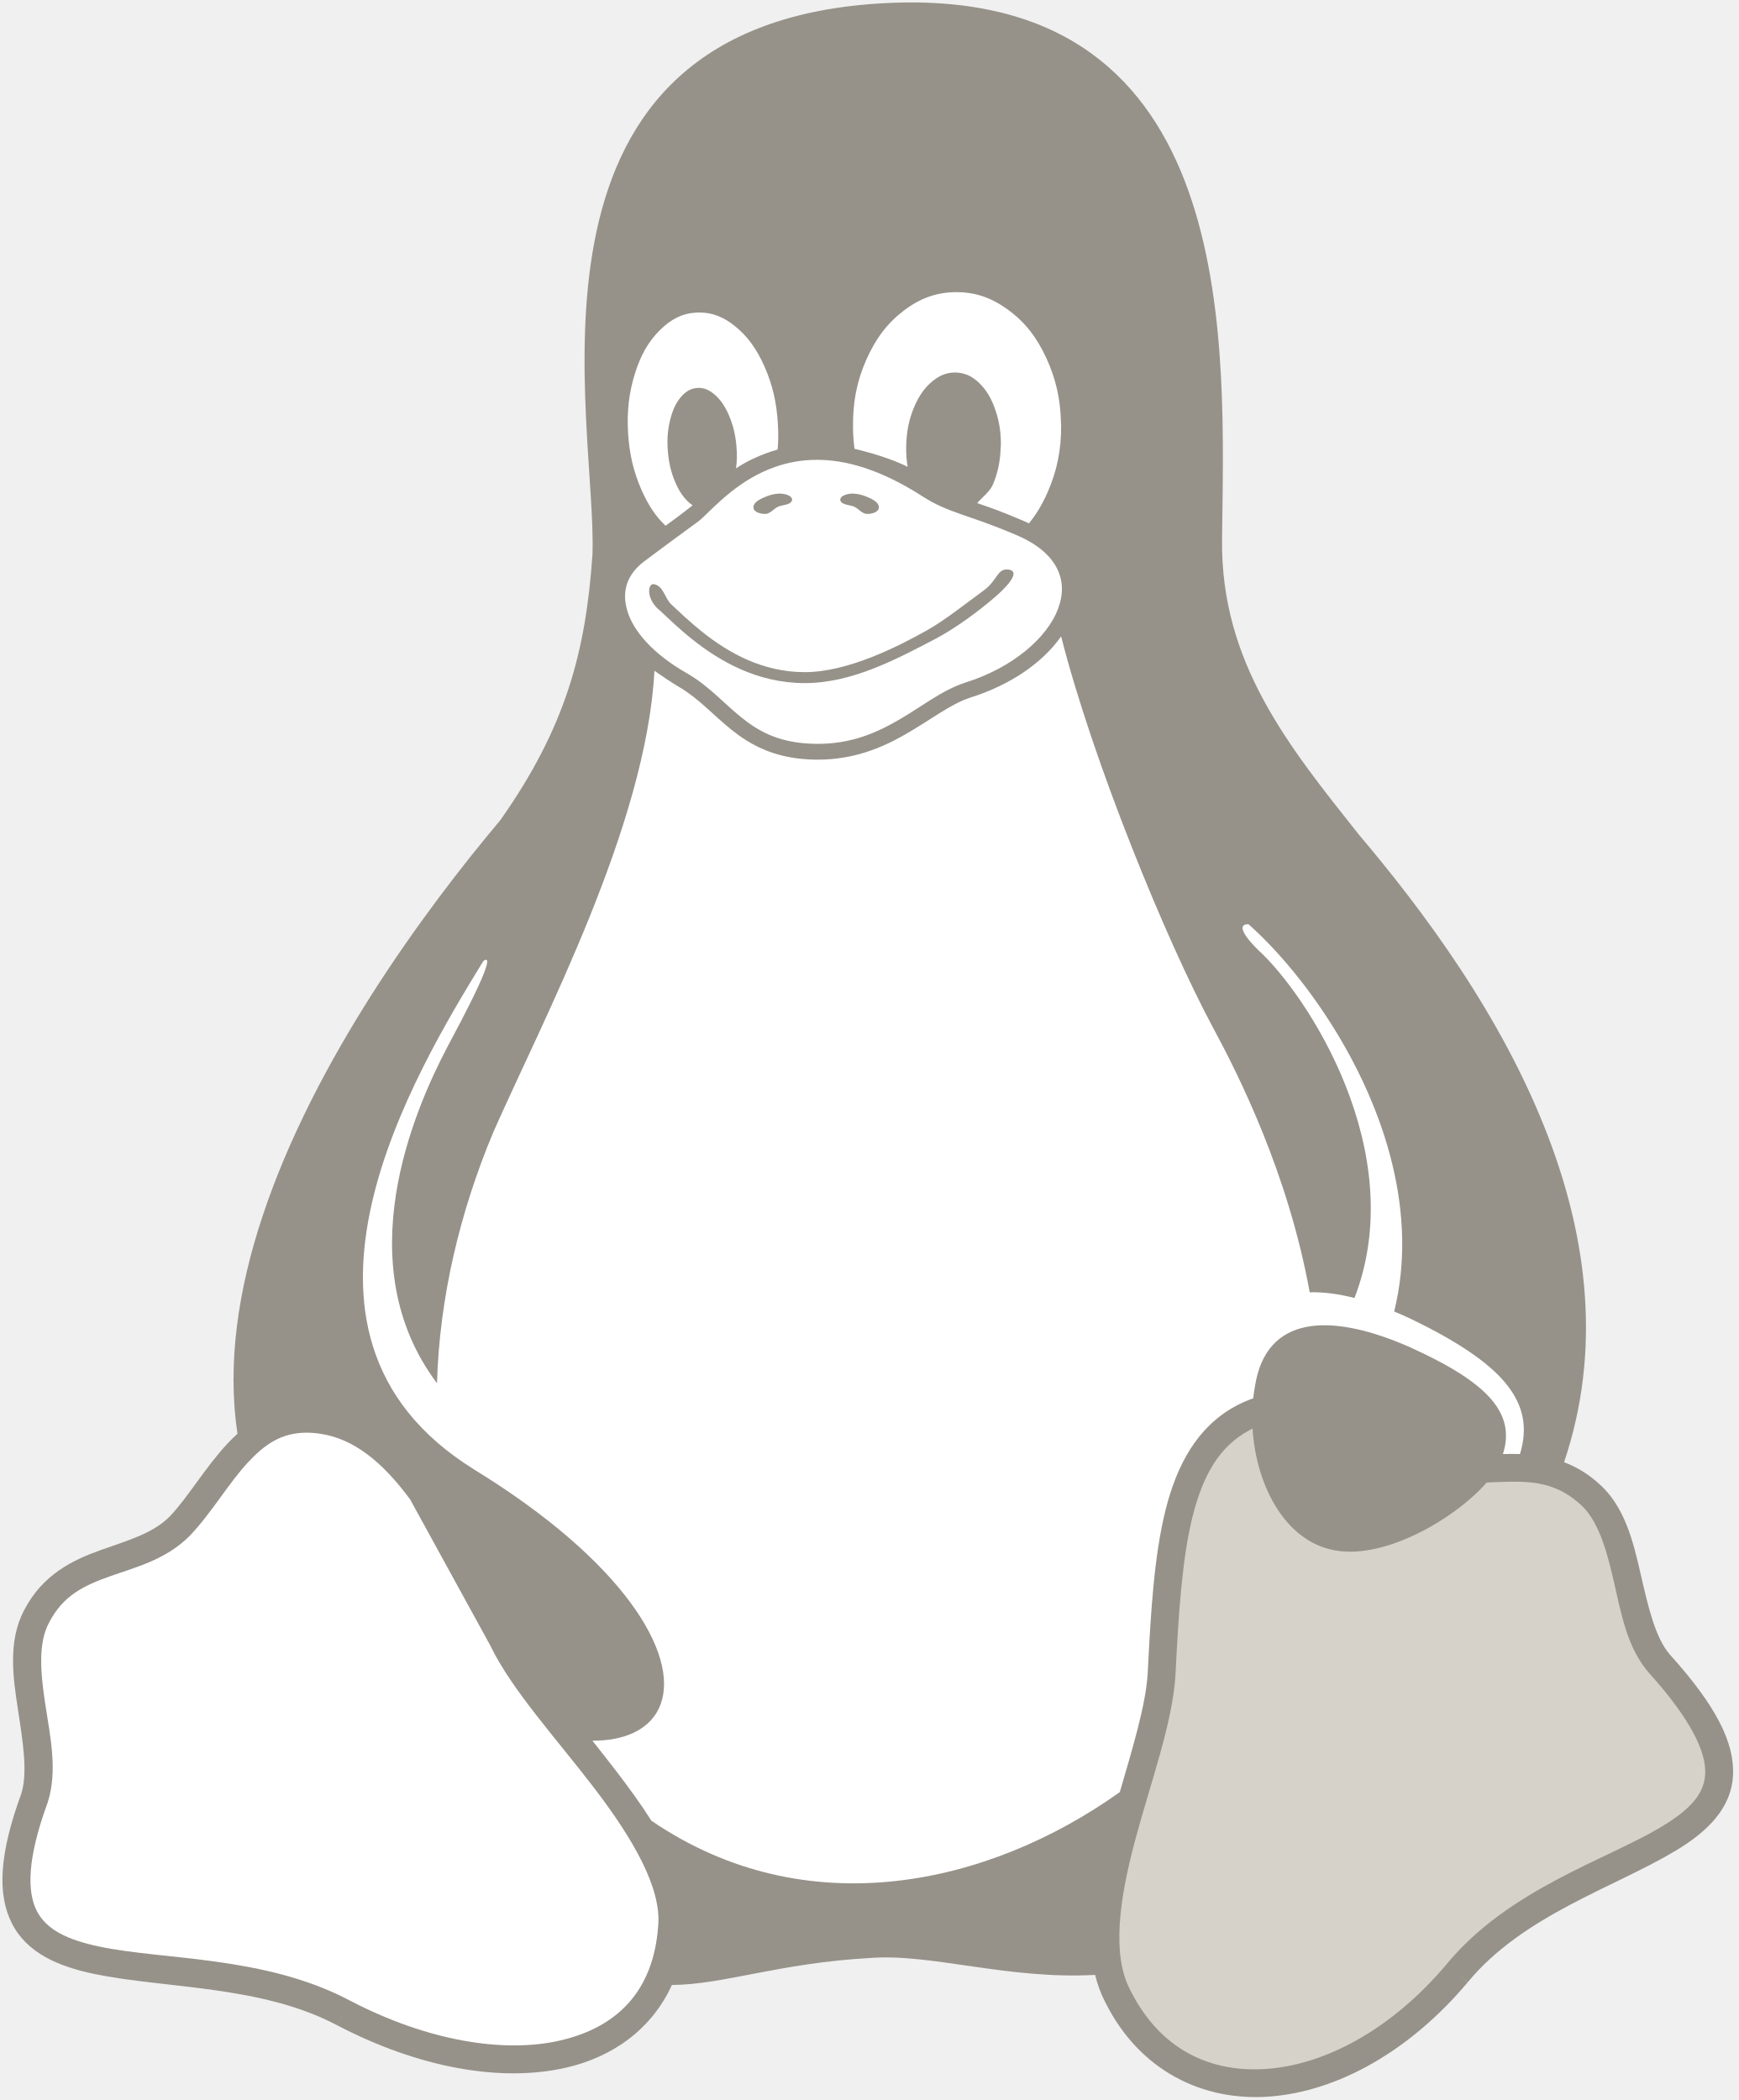
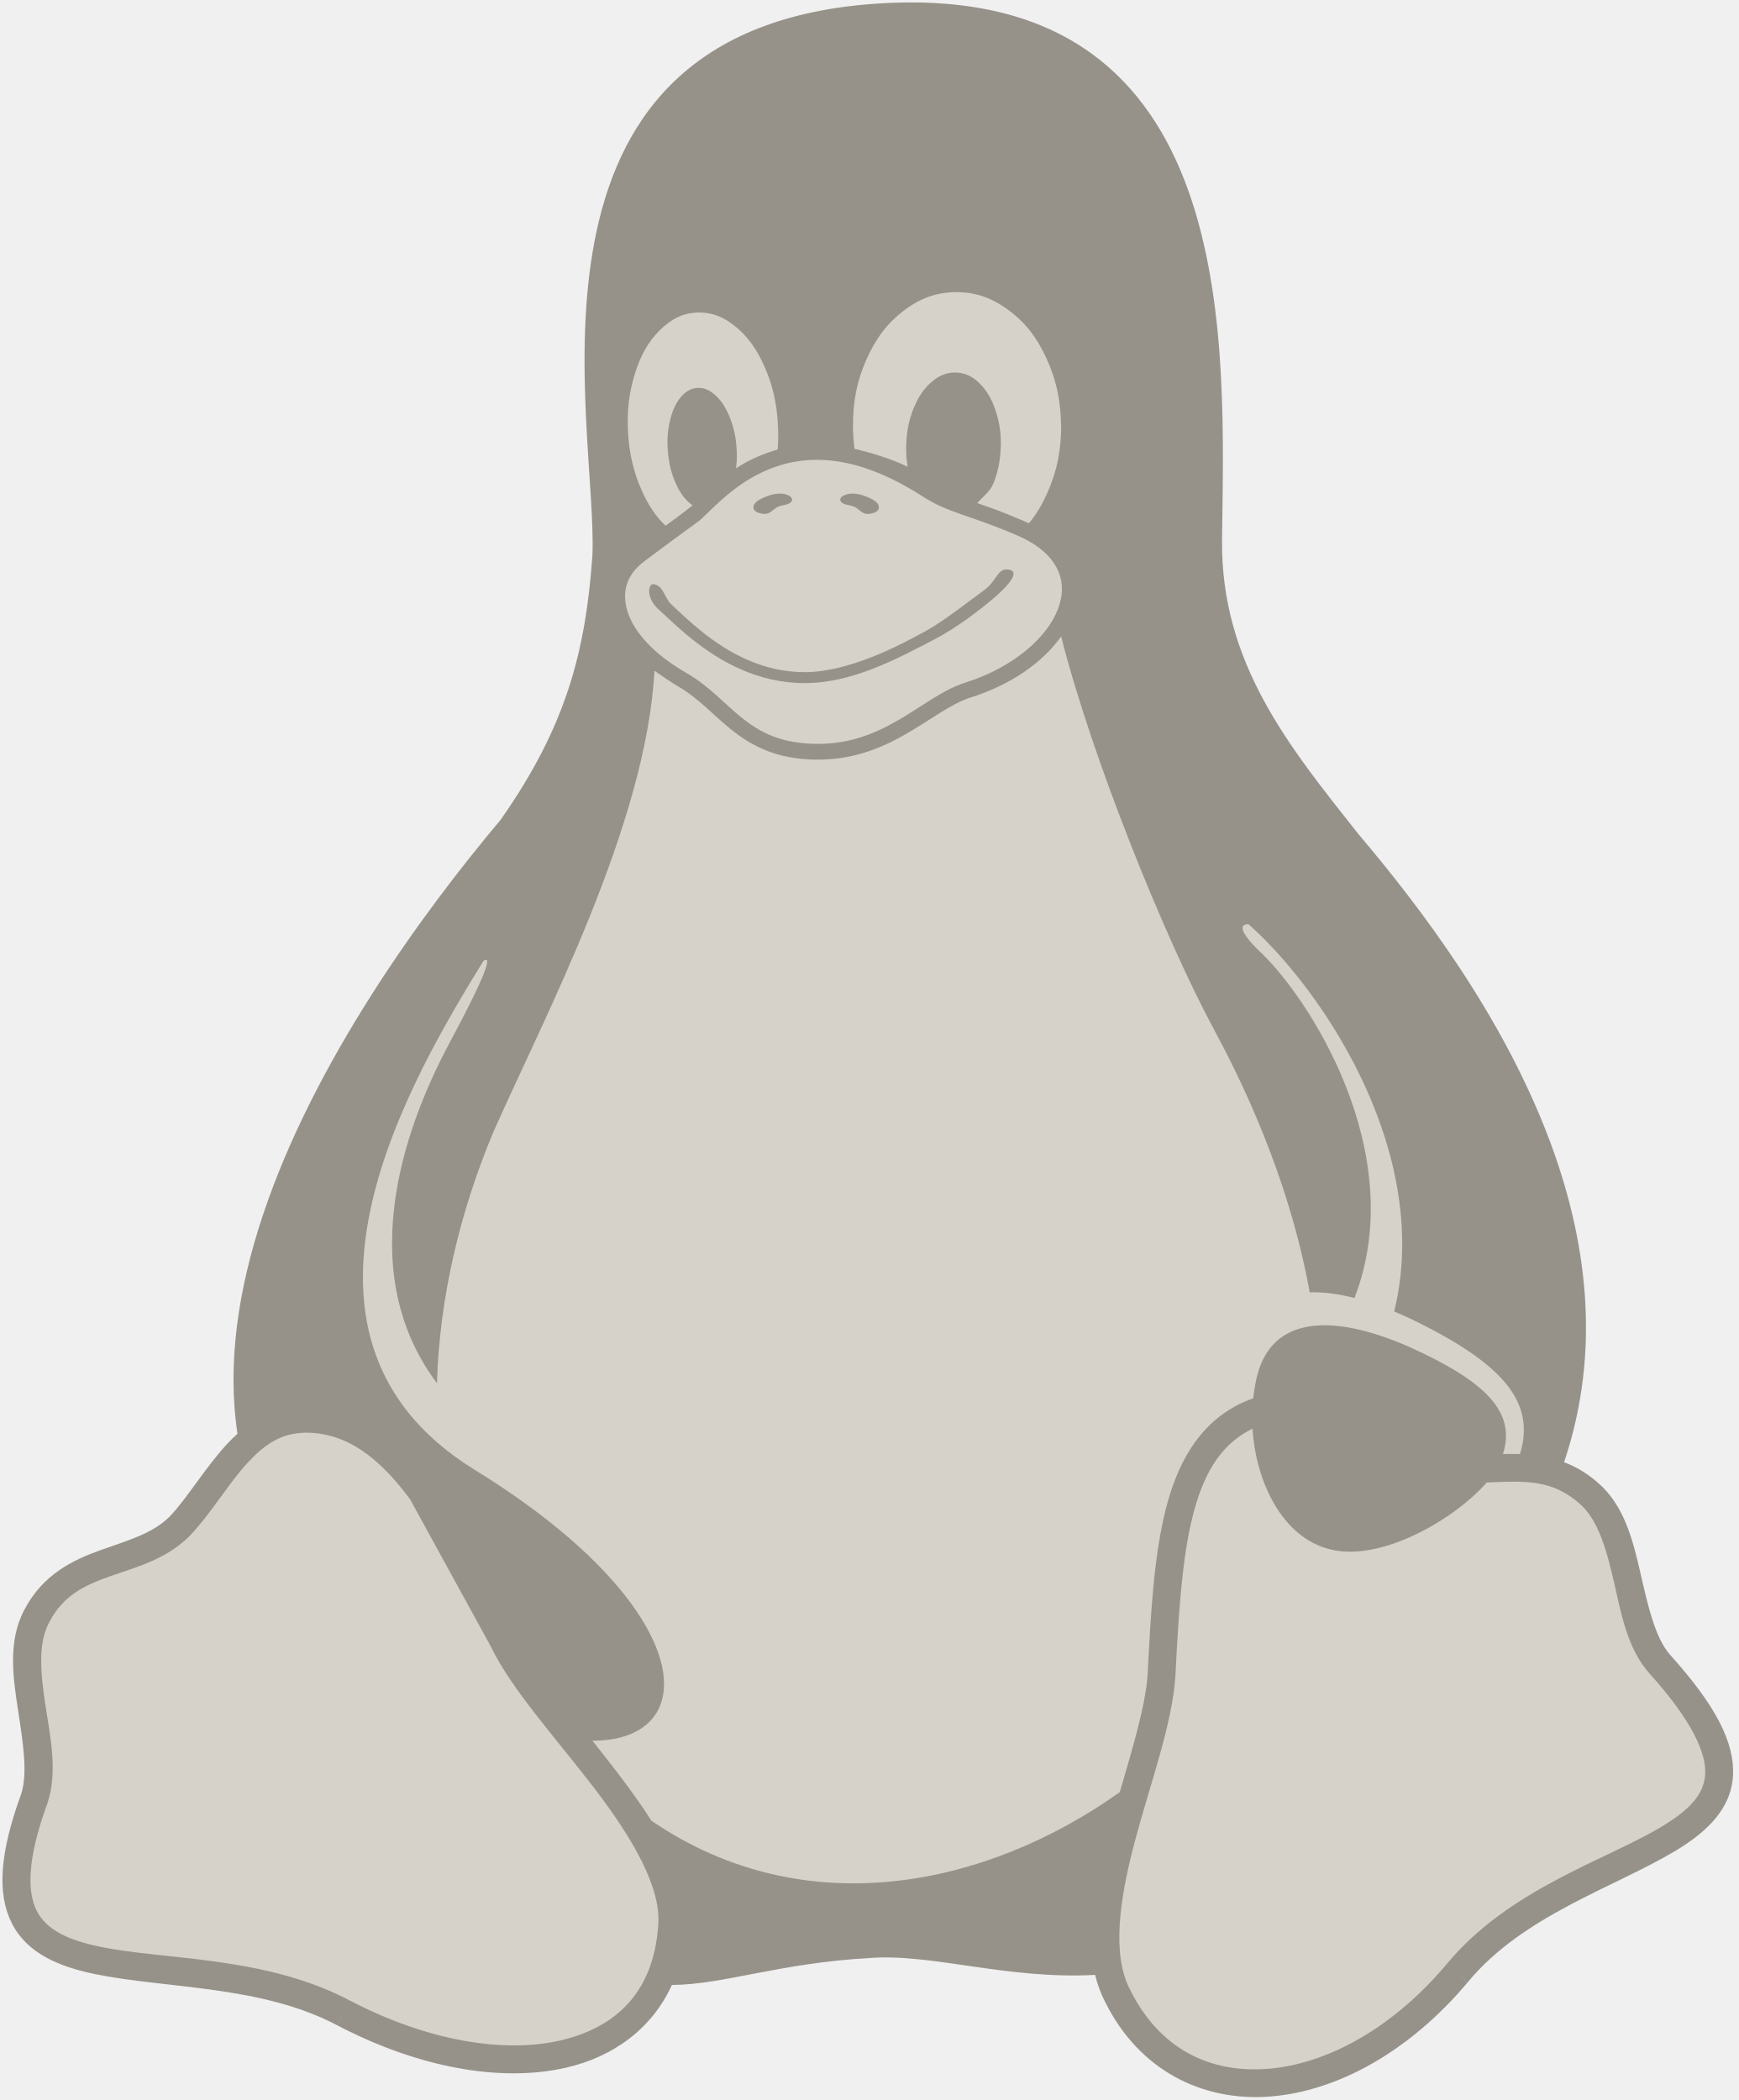
<svg xmlns="http://www.w3.org/2000/svg" version="1.1" id="Calque_1" x="0px" y="0px" width="712px" height="860px" viewBox="0 0 712 860" enable-background="new 0 0 712 860" xml:space="preserve">
  <defs id="defs21">
    <linearGradient id="linearGradient28799-5-5">
      <stop id="stop28801-1-9" offset="0" style="stop-color:#fefefc;stop-opacity:1;" />
      <stop style="stop-color:#fefefc;stop-opacity:1" offset="0.757" id="stop28807-2-6" />
      <stop id="stop28803-6-3" offset="1" style="stop-color:#d4d4d4;stop-opacity:1" />
    </linearGradient>
    <linearGradient id="linearGradient28853-5">
      <stop id="stop28855-3" offset="0" style="stop-color:#969289;stop-opacity:1" />
      <stop style="stop-color:#969289;stop-opacity:1" offset="0.734" id="stop28865-0" />
      <stop id="stop28857-9" offset="1" style="stop-color:#5c5c5c;stop-opacity:1;" />
    </linearGradient>
    <linearGradient id="linearGradient28935-8">
      <stop id="stop28937-7" offset="0" style="stop-color:#949494;stop-opacity:0.392;" />
      <stop style="stop-color:#949494;stop-opacity:1;" offset="0.5" id="stop28943-3" />
      <stop id="stop28939-8" offset="1" style="stop-color:#949494;stop-opacity:0.392;" />
    </linearGradient>
    <linearGradient id="linearGradient28976-3">
      <stop id="stop28978-7" offset="0" style="stop-color:#747474;stop-opacity:1" />
      <stop style="stop-color:#8c8c8c;stop-opacity:1;" offset="0.125" id="stop29259-5" />
      <stop style="stop-color:#a4a4a4;stop-opacity:1;" offset="0.25" id="stop29257-0" />
      <stop style="stop-color:#d4d4d4;stop-opacity:1" offset="0.5" id="stop28984-4" />
      <stop id="stop28986-0" offset="0.619" style="stop-color:#d4d4d4;stop-opacity:1" />
      <stop id="stop28980-2" offset="1" style="stop-color:#7c7c7c;stop-opacity:1" />
    </linearGradient>
    <clipPath id="clipPath29028-5" clipPathUnits="userSpaceOnUse">
      <path id="path29030-7" d="m 85.75,122.362 c -2.78,1.91 -5.111,4.575 -6.25,7.75 -1.436,4.002 -0.886,8.481 0.5,12.5 1.419,4.117 3.794,8.041 7.379,10.512 1.793,1.236 3.868,2.083 6.03,2.339 2.162,0.256 4.409,-0.095 6.34,-1.101 2.353,-1.226 4.148,-3.373 5.262,-5.781 1.114,-2.408 1.589,-5.07 1.738,-7.719 0.19,-3.375 -0.14,-6.806 -1.25,-10 -1.205,-3.469 -3.39,-6.671 -6.473,-8.667 -1.541,-0.998 -3.292,-1.684 -5.111,-1.935 -1.819,-0.252 -3.705,-0.063 -5.416,0.602 -0.975,0.379 -1.887,0.907 -2.75,1.5" style="fill:url(#radialGradient29032);fill-opacity:1;stroke:none" />
    </clipPath>
    <linearGradient id="linearGradient29336-6">
      <stop id="stop29338-1" offset="0" style="stop-color:#646464;stop-opacity:1" />
      <stop style="stop-color:#646464;stop-opacity:1.583" offset="0.306" id="stop29344-7" />
      <stop id="stop29354-5" offset="0.47" style="stop-color:#646464;stop-opacity:1" />
      <stop style="stop-color:#646464;stop-opacity:1.257" offset="0.728" id="stop29356-3" />
      <stop id="stop29340-6" offset="1" style="stop-color:#646464;stop-opacity:1;" />
    </linearGradient>
    <linearGradient id="linearGradient29477-3">
      <stop id="stop29479-5" offset="0" style="stop-color:#757574;stop-opacity:0" />
      <stop style="stop-color:#757574;stop-opacity:1;" offset="0.263" id="stop29487-5" />
      <stop style="stop-color:#757574;stop-opacity:1;" offset="0.5" id="stop29485-0" />
      <stop id="stop29481-3" offset="1" style="stop-color:#757574;stop-opacity:0" />
    </linearGradient>
    <linearGradient id="linearGradient28469-0">
      <stop style="stop-color:#d2940a;stop-opacity:1" offset="0" id="stop28479-4" />
      <stop style="stop-color:#d89c08;stop-opacity:1" offset="0.751" id="stop28477-2" />
      <stop id="stop28485-7" offset="0.866" style="stop-color:#b67e07;stop-opacity:1;" />
      <stop id="stop28473-1" offset="1" style="stop-color:#946106;stop-opacity:1" />
    </linearGradient>
    <linearGradient id="linearGradient28275-8">
      <stop id="stop28277-1" offset="0" style="stop-color:#ad780a;stop-opacity:1" />
      <stop style="stop-color:#d89e08;stop-opacity:1" offset="0.12" id="stop28291-9" />
      <stop style="stop-color:#edb80b;stop-opacity:1" offset="0.255" id="stop28289-6" />
      <stop style="stop-color:#ebc80d;stop-opacity:1" offset="0.392" id="stop28287-6" />
      <stop style="stop-color:#f5d838;stop-opacity:1" offset="0.527" id="stop28285-7" />
      <stop style="stop-color:#f6d811;stop-opacity:1" offset="0.769" id="stop28283-7" />
      <stop id="stop28279-5" offset="1" style="stop-color:#f5cd31;stop-opacity:1" />
    </linearGradient>
    <linearGradient id="linearGradient29529-6">
      <stop id="stop29531-0" offset="0" style="stop-color:#3a2903;stop-opacity:1;" />
      <stop style="stop-color:#735208;stop-opacity:1" offset="0.555" id="stop29539-7" />
      <stop id="stop29533-8" offset="1" style="stop-color:#ac8c04;stop-opacity:1" />
    </linearGradient>
    <clipPath id="clipPath29644-8" clipPathUnits="userSpaceOnUse">
      <path id="path29646-8" d="m 54.232,122.362 c -1.781,0.097 -3.485,0.919 -4.788,2.137 -1.303,1.218 -2.221,2.812 -2.786,4.504 -1.13,3.384 -0.875,7.052 -0.619,10.61 0.233,3.222 0.47,6.505 1.677,9.502 0.603,1.498 1.45,2.91 2.58,4.064 1.13,1.154 2.552,2.042 4.118,2.434 1.469,0.368 3.038,0.292 4.483,-0.162 1.445,-0.454 2.764,-1.279 3.846,-2.338 1.579,-1.545 2.643,-3.566 3.253,-5.689 0.61,-2.123 0.784,-4.352 0.752,-6.561 -0.04,-2.764 -0.401,-5.539 -1.266,-8.164 -0.865,-2.626 -2.246,-5.103 -4.173,-7.086 -0.933,-0.96 -1.998,-1.805 -3.199,-2.397 -1.201,-0.592 -2.543,-0.925 -3.88,-0.853" style="fill:url(#radialGradient29648);fill-opacity:1;stroke:none" />
    </clipPath>
    <clipPath clipPathUnits="userSpaceOnUse" id="clipPath14656-7">
      <path d="m 304.847,225.45 c 6.016,4.923 9.777,12.317 10.943,20.003 1.825,12.031 -2.346,24.075 -6.446,35.533 -0.817,2.285 -1.64,4.59 -1.965,6.995 -0.325,2.405 -0.119,4.948 1.029,7.086 1.303,2.425 3.732,4.125 6.367,4.923 2.589,0.784 5.394,0.761 8.015,0.092 2.621,-0.669 5.061,-1.968 7.187,-3.64 5.48,-4.31 8.758,-10.986 10.01,-17.844 1.252,-6.858 0.639,-13.929 -0.551,-20.798 -1.623,-9.369 -4.309,-18.54 -7.74,-27.408 -2.518,-6.507 -5.468,-12.911 -9.618,-18.52 -4.046,-5.469 -9.162,-10.09 -13.103,-15.635 -2.732,-3.844 -4.9,-8.131 -8.192,-11.508 -1.646,-1.689 -3.577,-3.135 -5.77,-4.001 -2.193,-0.866 -4.664,-1.124 -6.933,-0.482 -1.505,0.426 -2.892,1.237 -4.038,2.301 -1.146,1.064 -2.053,2.376 -2.693,3.803 -1.28,2.853 -1.477,6.112 -0.965,9.198 0.661,3.983 2.444,7.693 4.466,11.189 2.274,3.932 4.918,7.719 8.384,10.654 3.599,3.047 7.962,5.074 11.611,8.06" id="path14658-9" style="fill:none;stroke:#c17d11;stroke-width:1px;stroke-linecap:butt;stroke-linejoin:miter;stroke-opacity:1" />
    </clipPath>
    <clipPath clipPathUnits="userSpaceOnUse" id="clipPath14489-3">
      <path style="fill:url(#linearGradient14493);fill-opacity:1;stroke:none" d="m 516.006,331.876 c -0.671,1.719 -1.627,3.327 -2.816,4.738 -2.624,3.115 -6.268,5.17 -9.896,7.02 -6.189,3.154 -12.602,5.922 -18.42,9.717 -3.898,2.542 -7.496,5.527 -10.86,8.742 -2.877,2.75 -5.606,5.687 -8.832,8.018 -3.256,2.351 -7.019,4.054 -10.991,4.65 -4.83,0.725 -9.821,-0.213 -14.299,-2.164 -3.138,-1.367 -6.156,-3.323 -7.963,-6.229 -1.814,-2.918 -2.228,-6.488 -2.233,-9.924 -0.008,-6.077 1.118,-12.09 2.178,-18.073 0.881,-4.972 1.719,-9.955 2.26,-14.975 0.983,-9.131 0.976,-18.353 0.32,-27.513 -0.11,-1.534 -0.238,-3.083 -0.008,-4.604 0.229,-1.521 0.855,-3.037 2.021,-4.04 1.077,-0.927 2.521,-1.336 3.939,-1.415 1.419,-0.079 2.834,0.147 4.24,0.352 3.313,0.484 6.652,0.865 9.889,1.717 2.043,0.537 4.033,1.259 6.072,1.811 3.403,0.92 6.966,1.361 10.467,0.952 3.769,-0.441 7.43,-1.857 11.224,-1.765 1.557,0.038 3.102,0.332 4.586,0.8 1.515,0.478 3.009,1.162 4.123,2.295 0.846,0.861 1.436,1.945 1.879,3.069 0.66,1.674 1.015,3.457 1.167,5.249 0.135,1.588 0.113,3.194 0.414,4.759 0.495,2.575 1.847,4.923 3.528,6.935 1.681,2.012 3.69,3.72 5.696,5.408 1.999,1.681 4.011,3.355 6.167,4.828 1.012,0.692 2.056,1.339 3.017,2.101 0.961,0.761 1.845,1.647 2.445,2.715 0.815,1.449 1.064,3.208 0.683,4.826 l 2e-5,0" id="path14491-6" />
    </clipPath>
    <clipPath clipPathUnits="userSpaceOnUse" id="clipPath14481-1">
      <path style="fill:url(#linearGradient14485);fill-opacity:1;stroke:none" d="m 516.006,331.876 c -0.671,1.719 -1.627,3.327 -2.816,4.738 -2.624,3.115 -6.268,5.17 -9.896,7.02 -6.189,3.154 -12.602,5.922 -18.42,9.717 -3.898,2.542 -7.496,5.527 -10.86,8.742 -2.877,2.75 -5.606,5.687 -8.832,8.018 -3.256,2.351 -7.019,4.054 -10.991,4.65 -4.83,0.725 -9.821,-0.213 -14.299,-2.164 -3.138,-1.367 -6.156,-3.323 -7.963,-6.229 -1.814,-2.918 -2.228,-6.488 -2.233,-9.924 -0.008,-6.077 1.118,-12.09 2.178,-18.073 0.881,-4.972 1.719,-9.955 2.26,-14.975 0.983,-9.131 0.976,-18.353 0.32,-27.513 -0.11,-1.534 -0.238,-3.083 -0.008,-4.604 0.229,-1.521 0.855,-3.037 2.021,-4.04 1.077,-0.927 2.521,-1.336 3.939,-1.415 1.419,-0.079 2.834,0.147 4.24,0.352 3.313,0.484 6.652,0.865 9.889,1.717 2.043,0.537 4.033,1.259 6.072,1.811 3.403,0.92 6.966,1.361 10.467,0.952 3.769,-0.441 7.43,-1.857 11.224,-1.765 1.557,0.038 3.102,0.332 4.586,0.8 1.515,0.478 3.009,1.162 4.123,2.295 0.846,0.861 1.436,1.945 1.879,3.069 0.66,1.674 1.015,3.457 1.167,5.249 0.135,1.588 0.113,3.194 0.414,4.759 0.495,2.575 1.847,4.923 3.528,6.935 1.681,2.012 3.69,3.72 5.696,5.408 1.999,1.681 4.011,3.355 6.167,4.828 1.012,0.692 2.056,1.339 3.017,2.101 0.961,0.761 1.845,1.647 2.445,2.715 0.815,1.449 1.064,3.208 0.683,4.826 l 2e-5,0" id="path14483-3" />
    </clipPath>
    <clipPath clipPathUnits="userSpaceOnUse" id="clipPath14473-5">
      <path style="fill:url(#linearGradient14477);fill-opacity:1;stroke:none" d="m 511.827,331.9 c -0.606,1.404 -1.442,2.708 -2.464,3.845 -2.325,2.588 -5.507,4.222 -8.659,5.697 -5.42,2.535 -11.001,4.779 -16.116,7.885 -3.383,2.054 -6.537,4.472 -9.502,7.094 -2.525,2.233 -4.93,4.627 -7.728,6.506 -2.883,1.936 -6.175,3.299 -9.616,3.774 -4.218,0.582 -8.553,-0.183 -12.51,-1.756 -2.709,-1.077 -5.366,-2.619 -6.967,-5.055 -1.538,-2.341 -1.933,-5.252 -1.953,-8.053 -0.035,-4.939 0.965,-9.818 1.906,-14.666 0.782,-4.03 1.527,-8.072 1.977,-12.152 0.818,-7.406 0.661,-14.885 0.28,-22.327 -0.064,-1.249 -0.134,-2.51 0.079,-3.743 0.213,-1.233 0.736,-2.452 1.682,-3.271 0.939,-0.814 2.21,-1.159 3.451,-1.212 1.242,-0.052 2.476,0.164 3.705,0.349 2.89,0.436 5.811,0.709 8.652,1.393 1.787,0.43 3.531,1.02 5.313,1.469 2.986,0.753 6.096,1.107 9.158,0.772 3.294,-0.36 6.507,-1.51 9.82,-1.432 1.358,0.032 2.708,0.271 4.013,0.649 1.313,0.38 2.617,0.92 3.607,1.862 0.725,0.691 1.25,1.569 1.644,2.49 0.576,1.348 0.886,2.8 1.021,4.26 0.119,1.289 0.105,2.594 0.363,3.862 0.437,2.149 1.64,4.081 3.115,5.704 1.475,1.622 3.224,2.968 4.956,4.312 1.756,1.364 3.51,2.74 5.396,3.918 0.882,0.551 1.793,1.059 2.635,1.671 0.841,0.612 1.619,1.339 2.145,2.237 0.684,1.167 0.902,2.599 0.598,3.917 l 2e-5,0" id="path14475-9" />
    </clipPath>
    <linearGradient id="linearGradient14518-6">
      <stop id="stop14540-0" offset="0" style="stop-color:#110800;stop-opacity:1;" />
      <stop style="stop-color:#a65a00;stop-opacity:0.8;" offset="0.591" id="stop14542-5" />
      <stop style="stop-color:#ff921e;stop-opacity:0;" offset="1" id="stop14522-4" />
    </linearGradient>
    <clipPath clipPathUnits="userSpaceOnUse" id="clipPath14822-9">
      <path d="m 386.188,285.328 c -0.405,-1.104 -1.118,-2.082 -1.991,-2.87 -0.872,-0.788 -1.9,-1.392 -2.983,-1.852 -2.165,-0.919 -4.521,-1.261 -6.832,-1.696 -2.179,-0.409 -4.342,-0.906 -6.528,-1.277 -2.271,-0.386 -4.618,-0.632 -6.865,-0.125 -1.966,0.443 -3.784,1.459 -5.272,2.819 -1.487,1.36 -2.649,3.056 -3.485,4.89 -1.472,3.23 -1.935,6.865 -1.654,10.403 0.209,2.633 0.875,5.346 2.609,7.339 1.401,1.611 3.387,2.615 5.434,3.221 3.525,1.043 7.367,0.988 10.86,-0.155 5.767,-1.931 10.876,-5.774 14.33,-10.779 1.139,-1.65 2.112,-3.448 2.553,-5.403 0.336,-1.49 0.348,-3.081 -0.178,-4.515" id="path14824-1" style="fill:none;stroke:#ce5c00;stroke-width:1px;stroke-linecap:butt;stroke-linejoin:miter;stroke-opacity:1" />
    </clipPath>
    <clipPath clipPathUnits="userSpaceOnUse" id="clipPath14822-2-4">
      <path d="m 386.188,285.328 c -0.405,-1.104 -1.118,-2.082 -1.991,-2.87 -0.872,-0.788 -1.9,-1.392 -2.983,-1.852 -2.165,-0.919 -4.521,-1.261 -6.832,-1.696 -2.179,-0.409 -4.342,-0.906 -6.528,-1.277 -2.271,-0.386 -4.618,-0.632 -6.865,-0.125 -1.966,0.443 -3.784,1.459 -5.272,2.819 -1.487,1.36 -2.649,3.056 -3.485,4.89 -1.472,3.23 -1.935,6.865 -1.654,10.403 0.209,2.633 0.875,5.346 2.609,7.339 1.401,1.611 3.387,2.615 5.434,3.221 3.525,1.043 7.367,0.988 10.86,-0.155 5.767,-1.931 10.876,-5.774 14.33,-10.779 1.139,-1.65 2.112,-3.448 2.553,-5.403 0.336,-1.49 0.348,-3.081 -0.178,-4.515" id="path14824-6-5" style="fill:none;stroke:#ce5c00;stroke-width:1px;stroke-linecap:butt;stroke-linejoin:miter;stroke-opacity:1" />
    </clipPath>
    <clipPath clipPathUnits="userSpaceOnUse" id="clipPath15031-3">
      <path style="fill:none;stroke:#729fcf;stroke-width:0.125;stroke-linecap:butt;stroke-linejoin:miter;stroke-miterlimit:4;stroke-dasharray:none;stroke-opacity:1" d="m 248.061,184.612 c -2.601,3.44 -5.233,6.856 -7.897,10.247 -2.833,3.607 -5.701,7.187 -8.587,10.751 -3.541,4.374 -7.152,8.793 -9.449,13.93 -1.974,4.414 -2.91,9.207 -4.265,13.849 -1.539,5.272 -3.626,10.37 -5.971,15.336 -2.165,4.585 -4.55,9.063 -6.939,13.536 -1.738,3.254 -3.505,6.581 -4.108,10.221 -0.476,2.876 -0.198,5.844 0.534,8.666 0.732,2.822 1.91,5.511 3.238,8.106 5.667,11.075 14.17,20.622 24.242,27.925 4.571,3.314 9.467,6.181 14.602,8.526 2.782,1.27 5.714,2.404 8.772,2.457 1.529,0.026 3.074,-0.225 4.474,-0.841 1.4,-0.615 2.651,-1.604 3.483,-2.887 1.023,-1.578 1.37,-3.538 1.165,-5.407 -0.205,-1.869 -0.935,-3.653 -1.913,-5.259 -2.39,-3.923 -6.165,-6.761 -9.796,-9.573 -7.841,-6.074 -15.425,-12.48 -22.682,-19.24 -2.049,-1.909 -4.098,-3.878 -5.53,-6.284 -1.394,-2.344 -2.148,-5.014 -2.658,-7.693 -1.4,-7.349 -1.04,-15.083 1.46,-22.133 0.978,-2.758 2.271,-5.392 3.518,-8.04 2.162,-4.589 4.211,-9.263 7.049,-13.467 3.533,-5.233 8.245,-9.673 11.151,-15.278 2.455,-4.734 3.494,-10.057 4.362,-15.318 0.665,-4.031 1.248,-8.075 1.746,-12.13" id="path15033-2" />
    </clipPath>
    <clipPath clipPathUnits="userSpaceOnUse" id="clipPath14186-9">
      <path id="path14188-1" d="m 137.577,281.019 c 1.599,-0.663 3.398,-0.784 5.101,-0.47 1.703,0.314 3.311,1.049 4.743,2.022 2.864,1.946 4.988,4.778 7.023,7.58 4.672,6.434 9.169,13.002 13.245,19.829 3.306,5.538 6.344,11.257 10.164,16.453 2.494,3.392 5.307,6.539 7.813,9.922 2.506,3.383 4.728,7.056 5.839,11.117 1.444,5.277 0.885,11.093 -1.627,15.953 -1.767,3.419 -4.476,6.352 -7.772,8.339 -3.296,1.987 -7.171,3.014 -11.016,2.87 -6.114,-0.229 -11.699,-3.285 -17.384,-5.549 -11.581,-4.612 -24.16,-6.059 -36.097,-9.652 -3.669,-1.104 -7.276,-2.411 -10.97,-3.426 -1.641,-0.451 -3.309,-0.848 -4.859,-1.551 -1.55,-0.703 -3,-1.749 -3.862,-3.217 -0.666,-1.134 -0.948,-2.47 -0.93,-3.786 0.018,-1.316 0.326,-2.615 0.774,-3.852 0.896,-2.474 2.343,-4.714 3.32,-7.157 1.595,-3.989 1.882,-8.388 1.667,-12.679 -0.215,-4.291 -0.911,-8.545 -1.205,-12.831 -0.131,-1.914 -0.181,-3.853 0.185,-5.736 0.365,-1.883 1.176,-3.725 2.558,-5.055 1.274,-1.227 2.965,-1.955 4.696,-2.317 1.732,-0.361 3.515,-0.377 5.284,-0.338 1.768,0.04 3.541,0.134 5.304,-0.011 1.763,-0.145 3.533,-0.541 5.069,-1.418 1.46,-0.834 2.654,-2.075 3.644,-3.434 0.989,-1.36 1.789,-2.846 2.609,-4.314 0.82,-1.468 1.668,-2.932 2.742,-4.226 1.073,-1.295 2.389,-2.423 3.943,-3.067" style="fill:#969289;fill-opacity:1;stroke:none" />
    </clipPath>
  </defs>
  <path d="M683.91,677.74c-0.01-0.01-0.021-0.021-0.021-0.03c-6.069-6.85-8.96-19.55-12.069-33.08c-3.101-13.52-6.57-28.1-17.67-37.55  c-0.021-0.021-0.051-0.04-0.07-0.061c-2.2-1.92-4.46-3.539-6.73-4.89c-2.279-1.35-4.59-2.45-6.899-3.32  c15.43-45.76,9.38-91.329-6.2-132.5c-19.11-50.54-52.48-94.569-77.97-124.689c-28.53-35.99-56.431-70.15-55.88-120.61  C501.25,144,508.87,1.19,373.35,1c-5.51-0.01-11.26,0.22-17.25,0.7C204.66,13.89,244.83,173.89,242.58,227.46  c-2.77,39.18-10.71,70.06-37.66,108.36c-31.65,37.64-76.23,98.57-97.34,162c-9.96,29.93-14.7,60.439-10.33,89.319  c-1.37,1.23-2.67,2.521-3.92,3.841c-9.29,9.93-16.16,21.949-23.81,30.039c-7.15,7.141-17.33,9.851-28.53,13.86  c-11.2,4.021-23.49,9.94-30.95,24.26c0,0,0,0.011-0.01,0.011c-0.01,0.02-0.02,0.05-0.04,0.069c-3.51,6.55-4.65,13.62-4.65,20.79  c0,6.63,0.98,13.351,1.97,19.82c2.06,13.46,4.15,26.189,1.38,34.81c-8.86,24.23-10,40.98-3.76,53.141  c6.26,12.18,19.11,17.55,33.64,20.59c29.06,6.06,68.41,4.56,99.42,21l2.67-5.03l-2.64,5.04c33.2,17.36,66.86,23.521,93.71,17.39  c19.48-4.439,35.28-16.039,43.4-33.88c21-0.1,44.05-9,80.97-11.029c25.05-2.021,56.34,8.899,92.33,6.899  c0.94,3.9,2.301,7.66,4.16,11.23c0.021,0.029,0.04,0.069,0.061,0.1c13.949,27.9,39.869,40.66,67.5,38.48  c27.659-2.181,57.069-18.49,80.85-46.78l-4.36-3.66l4.391,3.62c22.66-27.48,60.27-38.87,85.22-53.91  c12.47-7.52,22.58-16.939,23.37-30.62C710.4,713.55,702.37,698.23,683.91,677.74z" id="path3" style="fill:#969289;fill-opacity:1" fill="#000000" />
  <path fill="#D6A312" d="M698.24,726.57c-0.48,8.439-6.59,14.71-17.88,21.51c-22.561,13.61-62.551,25.45-88.08,56.38  c-22.181,26.39-49.221,40.88-73.03,42.76s-44.35-8-56.47-32.31l-0.021-0.05l-0.029-0.061c-7.521-14.3-4.391-36.85,1.939-60.649  c6.33-23.79,15.43-48.23,16.65-68.08v-0.061c1.279-25.439,2.71-47.66,6.979-64.81c4.28-17.15,11.01-28.75,22.931-35.28  c0.56-0.3,1.109-0.59,1.659-0.86c1.351,22.03,12.261,44.511,31.54,49.37c21.101,5.561,51.511-12.54,64.351-27.31  c2.569-0.101,5.069-0.23,7.5-0.29c11.27-0.271,20.71,0.38,30.37,8.82l0.029,0.029l0.03,0.021c7.42,6.29,10.95,18.17,14.01,31.47  c3.061,13.311,5.5,27.8,14.681,38.13l0.01,0.01l0.01,0.021C693.06,704.9,698.73,718.12,698.24,726.57z" id="path5" style="fill:#d6d2c9;fill-opacity:1" />
-   <path d="M269.49,788.95l-0.01,0.06v0.07c-2.04,26.74-17.12,41.3-40.28,46.59c-23.14,5.29-54.53,0.021-85.87-16.37  c-0.01,0-0.02-0.01-0.03-0.01c-34.68-18.37-75.93-16.54-102.4-22.07c-13.23-2.76-21.87-6.92-25.83-14.64  c-3.96-7.73-4.05-21.2,4.37-44.17l0.04-0.101l0.03-0.1c4.17-12.85,1.08-26.91-0.94-40.11c-2.02-13.189-3.01-25.199,1.5-33.56  l0.04-0.08c5.77-11.12,14.23-15.1,24.73-18.86c10.51-3.77,22.96-6.729,32.79-16.59l0.06-0.05l0.05-0.05  c9.09-9.59,15.92-21.62,23.91-30.15c6.74-7.2,13.49-11.97,23.66-12.04c0.12,0.011,0.23,0.011,0.35,0  c1.78,0.011,3.67,0.16,5.67,0.471c13.5,2.04,25.27,11.479,36.61,26.859l32.74,59.67l0.01,0.03l0.02,0.02  c8.71,18.19,27.11,38.2,42.7,58.61C259,752.78,271.06,773.27,269.49,788.95z" id="path7" style="fill:#ffffff;fill-opacity:1" fill="#D6A312" />
-   <path d="M432.77,232.69c-2.63-5.15-8-10.05-17.14-13.8l-0.02-0.01l-0.03-0.01c-19.01-8.14-27.26-8.72-37.87-15.62  c-17.27-11.1-31.54-14.99-43.4-14.94c-6.21,0.02-11.76,1.12-16.73,2.84c-14.45,4.97-24.04,15.34-30.05,21.03l-0.01,0.01  c0,0.01-0.01,0.01-0.01,0.02c-1.18,1.12-2.7,2.14-6.38,4.84c-3.71,2.71-9.27,6.79-17.27,12.79c-7.11,5.33-9.42,12.27-6.96,20.4  c2.45,8.13,10.29,17.51,24.63,25.62l0.02,0.02l0.03,0.01c8.9,5.23,14.98,12.28,21.96,17.89c3.49,2.8,7.16,5.3,11.58,7.19  c4.42,1.89,9.58,3.17,16.04,3.55c15.16,0.88,26.32-3.67,36.17-9.31c9.87-5.63,18.229-12.52,27.82-15.63l0.02-0.01l0.021-0.01  c19.659-6.14,33.68-18.51,38.069-30.26C435.46,243.42,435.39,237.84,432.77,232.69z" id="path9" style="fill:#ffffff;fill-opacity:1" fill="#D6A312" />
+   <path d="M269.49,788.95l-0.01,0.06v0.07c-2.04,26.74-17.12,41.3-40.28,46.59c-23.14,5.29-54.53,0.021-85.87-16.37  c-0.01,0-0.02-0.01-0.03-0.01c-34.68-18.37-75.93-16.54-102.4-22.07c-13.23-2.76-21.87-6.92-25.83-14.64  c-3.96-7.73-4.05-21.2,4.37-44.17l0.04-0.101l0.03-0.1c4.17-12.85,1.08-26.91-0.94-40.11c-2.02-13.189-3.01-25.199,1.5-33.56  l0.04-0.08c5.77-11.12,14.23-15.1,24.73-18.86c10.51-3.77,22.96-6.729,32.79-16.59l0.06-0.05l0.05-0.05  c9.09-9.59,15.92-21.62,23.91-30.15c6.74-7.2,13.49-11.97,23.66-12.04c0.12,0.011,0.23,0.011,0.35,0  c1.78,0.011,3.67,0.16,5.67,0.471c13.5,2.04,25.27,11.479,36.61,26.859l32.74,59.67l0.01,0.03l0.02,0.02  c8.71,18.19,27.11,38.2,42.7,58.61C259,752.78,271.06,773.27,269.49,788.95z" id="path7" style="fill:#d6d2c9;fill-opacity:1" fill="#D6A312" />
+   <path d="M432.77,232.69c-2.63-5.15-8-10.05-17.14-13.8l-0.02-0.01l-0.03-0.01c-19.01-8.14-27.26-8.72-37.87-15.62  c-17.27-11.1-31.54-14.99-43.4-14.94c-6.21,0.02-11.76,1.12-16.73,2.84c-14.45,4.97-24.04,15.34-30.05,21.03l-0.01,0.01  c0,0.01-0.01,0.01-0.01,0.02c-1.18,1.12-2.7,2.14-6.38,4.84c-3.71,2.71-9.27,6.79-17.27,12.79c-7.11,5.33-9.42,12.27-6.96,20.4  c2.45,8.13,10.29,17.51,24.63,25.62l0.02,0.02l0.03,0.01c8.9,5.23,14.98,12.28,21.96,17.89c3.49,2.8,7.16,5.3,11.58,7.19  c4.42,1.89,9.58,3.17,16.04,3.55c15.16,0.88,26.32-3.67,36.17-9.31c9.87-5.63,18.229-12.52,27.82-15.63l0.02-0.01l0.021-0.01  c19.659-6.14,33.68-18.51,38.069-30.26C435.46,243.42,435.39,237.84,432.77,232.69z" id="path9" style="fill:#d6d2c9;fill-opacity:1" fill="#D6A312" />
  <path d="m 382.89,261.71 c -15.641,8.153 -33.91,18.04 -53.35,18.04 -19.43,0 -34.78,-8.98 -45.82,-17.73 -5.52,-4.37 -10,-8.72 -13.38,-11.88 -5.864,-4.629 -5.162,-11.122 -2.752,-10.93 4.039,0.504 4.649,5.822 7.192,8.2 3.44,3.22 7.75,7.39 12.97,11.53 10.44,8.27 24.36,16.32 41.79,16.32 17.4,0 37.712,-10.215 50.11,-17.17 7.024,-3.94 15.962,-11.003 23.257,-16.357 5.581,-4.096 5.377,-9.029 9.985,-8.492 4.608,0.537 1.199,5.46 -5.254,11.092 -6.453,5.632 -16.548,13.104 -24.748,17.378 z" id="path11" style="fill:#969289;fill-opacity:1" />
-   <path d="M622.39,595.47c-2.17-0.08-4.31-0.069-6.39-0.02c-0.19,0.01-0.38,0.01-0.58,0.01  c5.37-16.96-6.51-29.47-38.17-43.79c-32.83-14.439-58.99-13.01-63.41,16.29c-0.28,1.53-0.51,3.1-0.68,4.68  c-2.46,0.86-4.92,1.94-7.4,3.29c-15.41,8.44-23.83,23.74-28.51,42.521c-4.67,18.76-6.02,41.43-7.3,66.92c0,0.01,0,0.01,0,0.02  c-0.79,12.811-6.07,30.15-11.41,48.511c-53.78,38.369-128.42,54.989-191.8,11.729c-4.29-6.79-9.22-13.52-14.29-20.16  c-3.24-4.239-6.57-8.45-9.87-12.609c6.5,0.01,12.03-1.061,16.5-3.08c5.56-2.53,9.46-6.57,11.4-11.771  c3.86-10.39-0.02-25.05-12.39-41.8c-12.37-16.74-33.32-35.63-64.1-54.51c0,0,0,0,0-0.01c-22.62-14.07-35.26-31.311-41.18-50.03  c-5.93-18.73-5.1-38.98-0.53-58.97c8.76-38.37,31.26-75.69,45.62-99.11c3.86-2.84,1.38,5.28-14.54,34.84  c-14.26,27.021-40.93,89.38-4.42,138.061c0.98-34.641,9.25-69.971,23.14-103.021c20.23-45.85,62.54-125.38,65.9-188.76  c1.74,1.26,7.69,5.28,10.34,6.79c0.01,0.01,0.01,0.01,0.02,0.01c7.76,4.57,13.59,11.25,21.14,17.32  c7.57,6.08,17.02,11.33,31.3,12.16c1.37,0.08,2.71,0.12,4.02,0.12c14.72,0,26.2-4.8,35.76-10.27  c10.391-5.94,18.69-12.52,26.561-15.08c0.01-0.01,0.02-0.01,0.03-0.01c16.63-5.2,29.84-14.4,37.359-25.12  c12.92,50.92,42.96,124.47,62.271,160.36c10.27,19.04,30.689,59.5,39.51,108.25c5.59-0.171,11.75,0.64,18.34,2.329  c23.07-59.81-19.56-124.22-39.06-142.16c-7.87-7.64-8.25-11.06-4.34-10.9c21.14,18.71,48.909,56.32,59.01,98.78  c4.609,19.359,5.59,39.72,0.649,59.81c2.41,1,4.87,2.09,7.36,3.271C615.28,558.39,628.97,574.07,622.39,595.47z" id="path13" fill="#FFFFFF" />
-   <path d="m 434.51,174.03 c 0.08,10.09 -1.66,18.68 -5.49,27.45 -2.18,5 -4.689,9.2 -7.699,12.84 -1.021,-0.49 -2.08,-0.96 -3.181,-1.41 -3.81,-1.63 -7.18,-2.97 -10.199,-4.11 -3.021,-1.14 -5.378,-1.919 -7.809,-2.759 1.761,-2.13 5.23,-4.64 6.521,-7.79 1.96,-4.75 2.92,-9.39 3.1,-14.92 0,-0.22 0.07,-0.41 0.07,-0.67 0.11,-5.3 -0.59,-9.83 -2.14,-14.47 -1.62,-4.87 -3.681,-8.37 -6.66,-11.28 -2.99,-2.91 -5.97,-4.23 -9.55,-4.35 -0.17,-0.01 -0.33,-0.01 -0.5,-0.01 -3.36,0.01 -6.28,1.17 -9.301,3.69 -3.17,2.65 -5.52,6.04 -7.479,10.76 -1.95,4.72 -2.91,9.4 -3.101,14.96 -0.029,0.22 -0.029,0.41 -0.029,0.63 -0.07,3.06 0.13,5.86 0.6,8.58 -6.88,-3.43 -15.682,-5.931 -21.762,-7.381 -0.35,-2.63 -0.55,-5.34 -0.61,-8.18 l 0,-0.77 c -0.11,-10.06 1.54,-18.69 5.41,-27.45 3.87,-8.77 8.66,-15.07 15.399,-20.2 6.75,-5.12 13.381,-7.47 21.23,-7.55 l 0.37,0 c 7.68,0 14.25,2.26 21,7.15 6.85,4.98 11.79,11.2 15.77,19.9 3.9,8.48 5.78,16.77 5.971,26.6 -10e-4,0.26 -10e-4,0.48 0.069,0.74 z" id="path15" style="fill:#ffffff" />
-   <path d="m 318.43,184.08 c -1.01,0.29 -1.99,0.6 -2.96,0.93 -5.5,1.9 -9.867,3.997 -14.087,6.787 0.41,-2.92 0.47,-5.88 0.15,-9.19 -0.03,-0.18 -0.03,-0.33 -0.03,-0.51 -0.44,-4.39 -1.37,-8.07 -2.92,-11.79 -1.65,-3.87 -3.5,-6.6 -5.93,-8.7 -2.2,-1.9 -4.28,-2.78 -6.58,-2.76 -0.23,0 -0.47,0.01 -0.71,0.03 -2.58,0.22 -4.72,1.48 -6.75,3.95 -2.02,2.46 -3.35,5.52 -4.31,9.58 -0.96,4.05 -1.21,8.03 -0.81,12.6 0,0.18 0.04,0.33 0.04,0.51 0.44,4.43 1.33,8.11 2.91,11.83 1.62,3.83 3.5,6.56 5.93,8.66 0.41,0.35 0.81,0.67 1.21,0.95 -2.52,1.95 -4.213,3.333 -6.293,4.853 -1.33,0.97 -2.91,2.13 -4.75,3.49 -4.01,-3.76 -7.14,-8.48 -9.88,-14.71 -3.24,-7.36 -4.97,-14.73 -5.49,-23.43 l 0,-0.07 c -0.48,-8.7 0.37,-16.18 2.76,-23.92 2.4,-7.74 5.6,-13.34 10.25,-17.94 4.64,-4.61 9.32,-6.93 14.96,-7.22 0.44,-0.02 0.87,-0.03 1.3,-0.03 5.11,0.01 9.67,1.71 14.39,5.48 5.12,4.09 8.99,9.32 12.23,16.69 3.25,7.37 4.98,14.74 5.46,23.44 l 0,0.07 c 0.23,3.65 0.2,7.09 -0.09,10.42 z" id="path17" style="fill:#ffffff" />
+   <path d="M622.39,595.47c-2.17-0.08-4.31-0.069-6.39-0.02c-0.19,0.01-0.38,0.01-0.58,0.01  c5.37-16.96-6.51-29.47-38.17-43.79c-32.83-14.439-58.99-13.01-63.41,16.29c-0.28,1.53-0.51,3.1-0.68,4.68  c-2.46,0.86-4.92,1.94-7.4,3.29c-15.41,8.44-23.83,23.74-28.51,42.521c-4.67,18.76-6.02,41.43-7.3,66.92c0,0.01,0,0.01,0,0.02  c-0.79,12.811-6.07,30.15-11.41,48.511c-53.78,38.369-128.42,54.989-191.8,11.729c-4.29-6.79-9.22-13.52-14.29-20.16  c-3.24-4.239-6.57-8.45-9.87-12.609c6.5,0.01,12.03-1.061,16.5-3.08c5.56-2.53,9.46-6.57,11.4-11.771  c3.86-10.39-0.02-25.05-12.39-41.8c-12.37-16.74-33.32-35.63-64.1-54.51c0,0,0,0,0-0.01c-22.62-14.07-35.26-31.311-41.18-50.03  c-5.93-18.73-5.1-38.98-0.53-58.97c8.76-38.37,31.26-75.69,45.62-99.11c3.86-2.84,1.38,5.28-14.54,34.84  c-14.26,27.021-40.93,89.38-4.42,138.061c0.98-34.641,9.25-69.971,23.14-103.021c20.23-45.85,62.54-125.38,65.9-188.76  c1.74,1.26,7.69,5.28,10.34,6.79c0.01,0.01,0.01,0.01,0.02,0.01c7.76,4.57,13.59,11.25,21.14,17.32  c7.57,6.08,17.02,11.33,31.3,12.16c1.37,0.08,2.71,0.12,4.02,0.12c14.72,0,26.2-4.8,35.76-10.27  c10.391-5.94,18.69-12.52,26.561-15.08c0.01-0.01,0.02-0.01,0.03-0.01c16.63-5.2,29.84-14.4,37.359-25.12  c12.92,50.92,42.96,124.47,62.271,160.36c10.27,19.04,30.689,59.5,39.51,108.25c5.59-0.171,11.75,0.64,18.34,2.329  c23.07-59.81-19.56-124.22-39.06-142.16c-7.87-7.64-8.25-11.06-4.34-10.9c21.14,18.71,48.909,56.32,59.01,98.78  c4.609,19.359,5.59,39.72,0.649,59.81c2.41,1,4.87,2.09,7.36,3.271C615.28,558.39,628.97,574.07,622.39,595.47z" id="path13" fill="#d6d2c9" />
+   <path d="m 434.51,174.03 c 0.08,10.09 -1.66,18.68 -5.49,27.45 -2.18,5 -4.689,9.2 -7.699,12.84 -1.021,-0.49 -2.08,-0.96 -3.181,-1.41 -3.81,-1.63 -7.18,-2.97 -10.199,-4.11 -3.021,-1.14 -5.378,-1.919 -7.809,-2.759 1.761,-2.13 5.23,-4.64 6.521,-7.79 1.96,-4.75 2.92,-9.39 3.1,-14.92 0,-0.22 0.07,-0.41 0.07,-0.67 0.11,-5.3 -0.59,-9.83 -2.14,-14.47 -1.62,-4.87 -3.681,-8.37 -6.66,-11.28 -2.99,-2.91 -5.97,-4.23 -9.55,-4.35 -0.17,-0.01 -0.33,-0.01 -0.5,-0.01 -3.36,0.01 -6.28,1.17 -9.301,3.69 -3.17,2.65 -5.52,6.04 -7.479,10.76 -1.95,4.72 -2.91,9.4 -3.101,14.96 -0.029,0.22 -0.029,0.41 -0.029,0.63 -0.07,3.06 0.13,5.86 0.6,8.58 -6.88,-3.43 -15.682,-5.931 -21.762,-7.381 -0.35,-2.63 -0.55,-5.34 -0.61,-8.18 l 0,-0.77 c -0.11,-10.06 1.54,-18.69 5.41,-27.45 3.87,-8.77 8.66,-15.07 15.399,-20.2 6.75,-5.12 13.381,-7.47 21.23,-7.55 l 0.37,0 c 7.68,0 14.25,2.26 21,7.15 6.85,4.98 11.79,11.2 15.77,19.9 3.9,8.48 5.78,16.77 5.971,26.6 -10e-4,0.26 -10e-4,0.48 0.069,0.74 z" id="path15" style="fill:#d6d2c9" />
+   <path d="m 318.43,184.08 c -1.01,0.29 -1.99,0.6 -2.96,0.93 -5.5,1.9 -9.867,3.997 -14.087,6.787 0.41,-2.92 0.47,-5.88 0.15,-9.19 -0.03,-0.18 -0.03,-0.33 -0.03,-0.51 -0.44,-4.39 -1.37,-8.07 -2.92,-11.79 -1.65,-3.87 -3.5,-6.6 -5.93,-8.7 -2.2,-1.9 -4.28,-2.78 -6.58,-2.76 -0.23,0 -0.47,0.01 -0.71,0.03 -2.58,0.22 -4.72,1.48 -6.75,3.95 -2.02,2.46 -3.35,5.52 -4.31,9.58 -0.96,4.05 -1.21,8.03 -0.81,12.6 0,0.18 0.04,0.33 0.04,0.51 0.44,4.43 1.33,8.11 2.91,11.83 1.62,3.83 3.5,6.56 5.93,8.66 0.41,0.35 0.81,0.67 1.21,0.95 -2.52,1.95 -4.213,3.333 -6.293,4.853 -1.33,0.97 -2.91,2.13 -4.75,3.49 -4.01,-3.76 -7.14,-8.48 -9.88,-14.71 -3.24,-7.36 -4.97,-14.73 -5.49,-23.43 l 0,-0.07 c -0.48,-8.7 0.37,-16.18 2.76,-23.92 2.4,-7.74 5.6,-13.34 10.25,-17.94 4.64,-4.61 9.32,-6.93 14.96,-7.22 0.44,-0.02 0.87,-0.03 1.3,-0.03 5.11,0.01 9.67,1.71 14.39,5.48 5.12,4.09 8.99,9.32 12.23,16.69 3.25,7.37 4.98,14.74 5.46,23.44 l 0,0.07 c 0.23,3.65 0.2,7.09 -0.09,10.42 z" id="path17" style="fill:#d6d2c9" />
  <path id="path28396-7" d="m 344.087,204.89 c 0.647,2.076 3.993,1.732 5.926,2.728 1.696,0.874 3.061,2.789 4.968,2.844 1.82,0.053 4.654,-0.63 4.89,-2.436 0.313,-2.386 -3.171,-3.902 -5.413,-4.776 -2.885,-1.125 -6.581,-1.695 -9.287,-0.191 -0.62,0.345 -1.297,1.153 -1.086,1.831 z" style="opacity:1;fill:#969289;fill-opacity:1;stroke:none" />
  <path style="opacity:1;fill:#969289;fill-opacity:1;stroke:none" d="m 324.322,204.89 c -0.647,2.076 -3.993,1.732 -5.926,2.728 -1.696,0.874 -3.061,2.789 -4.968,2.844 -1.82,0.053 -4.654,-0.63 -4.89,-2.436 -0.313,-2.386 3.171,-3.902 5.413,-4.776 2.885,-1.125 6.581,-1.695 9.287,-0.191 0.62,0.345 1.297,1.153 1.086,1.831 z" id="path5461" />
</svg>
